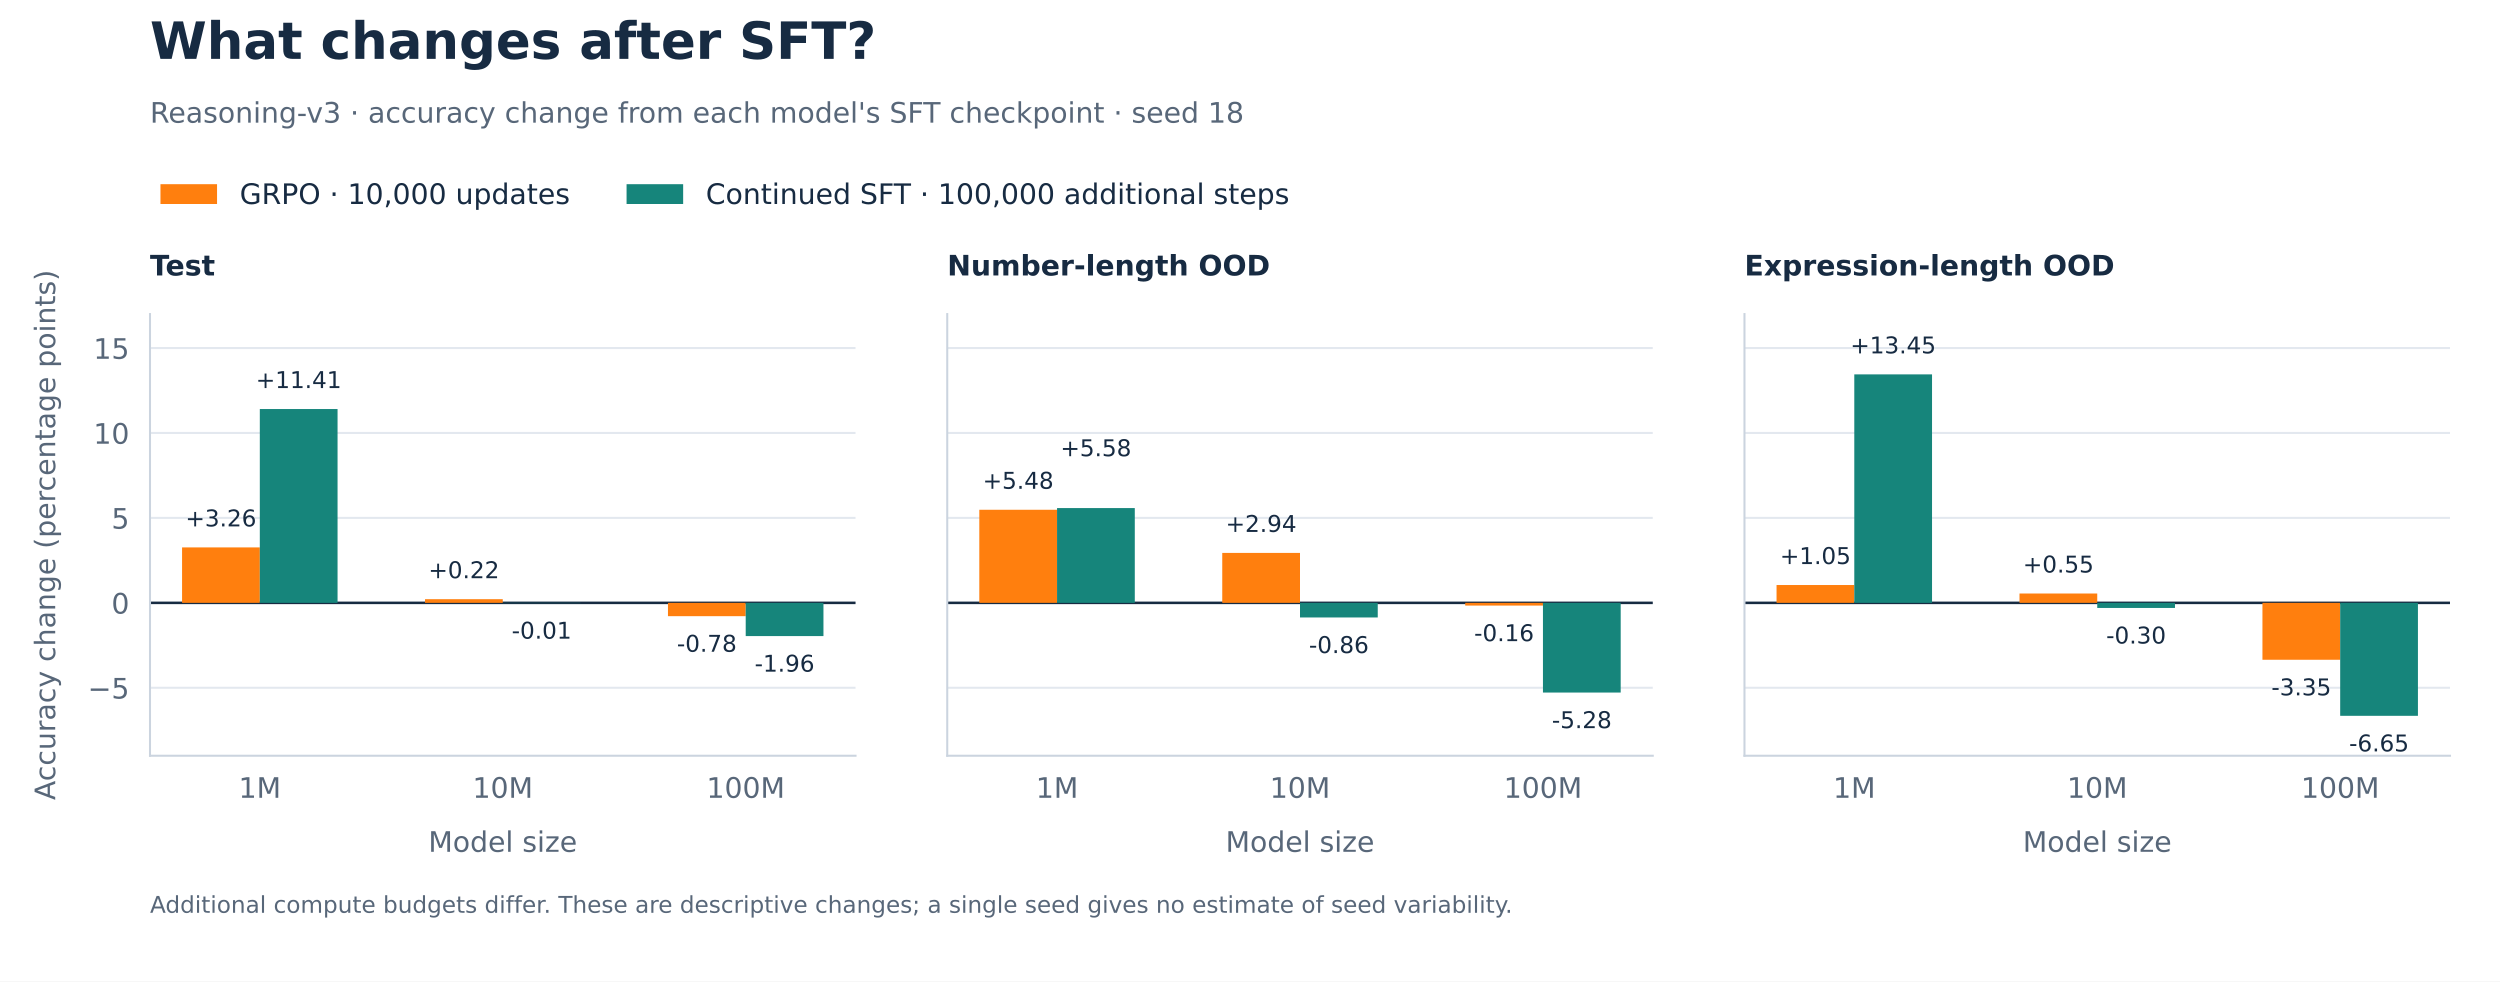
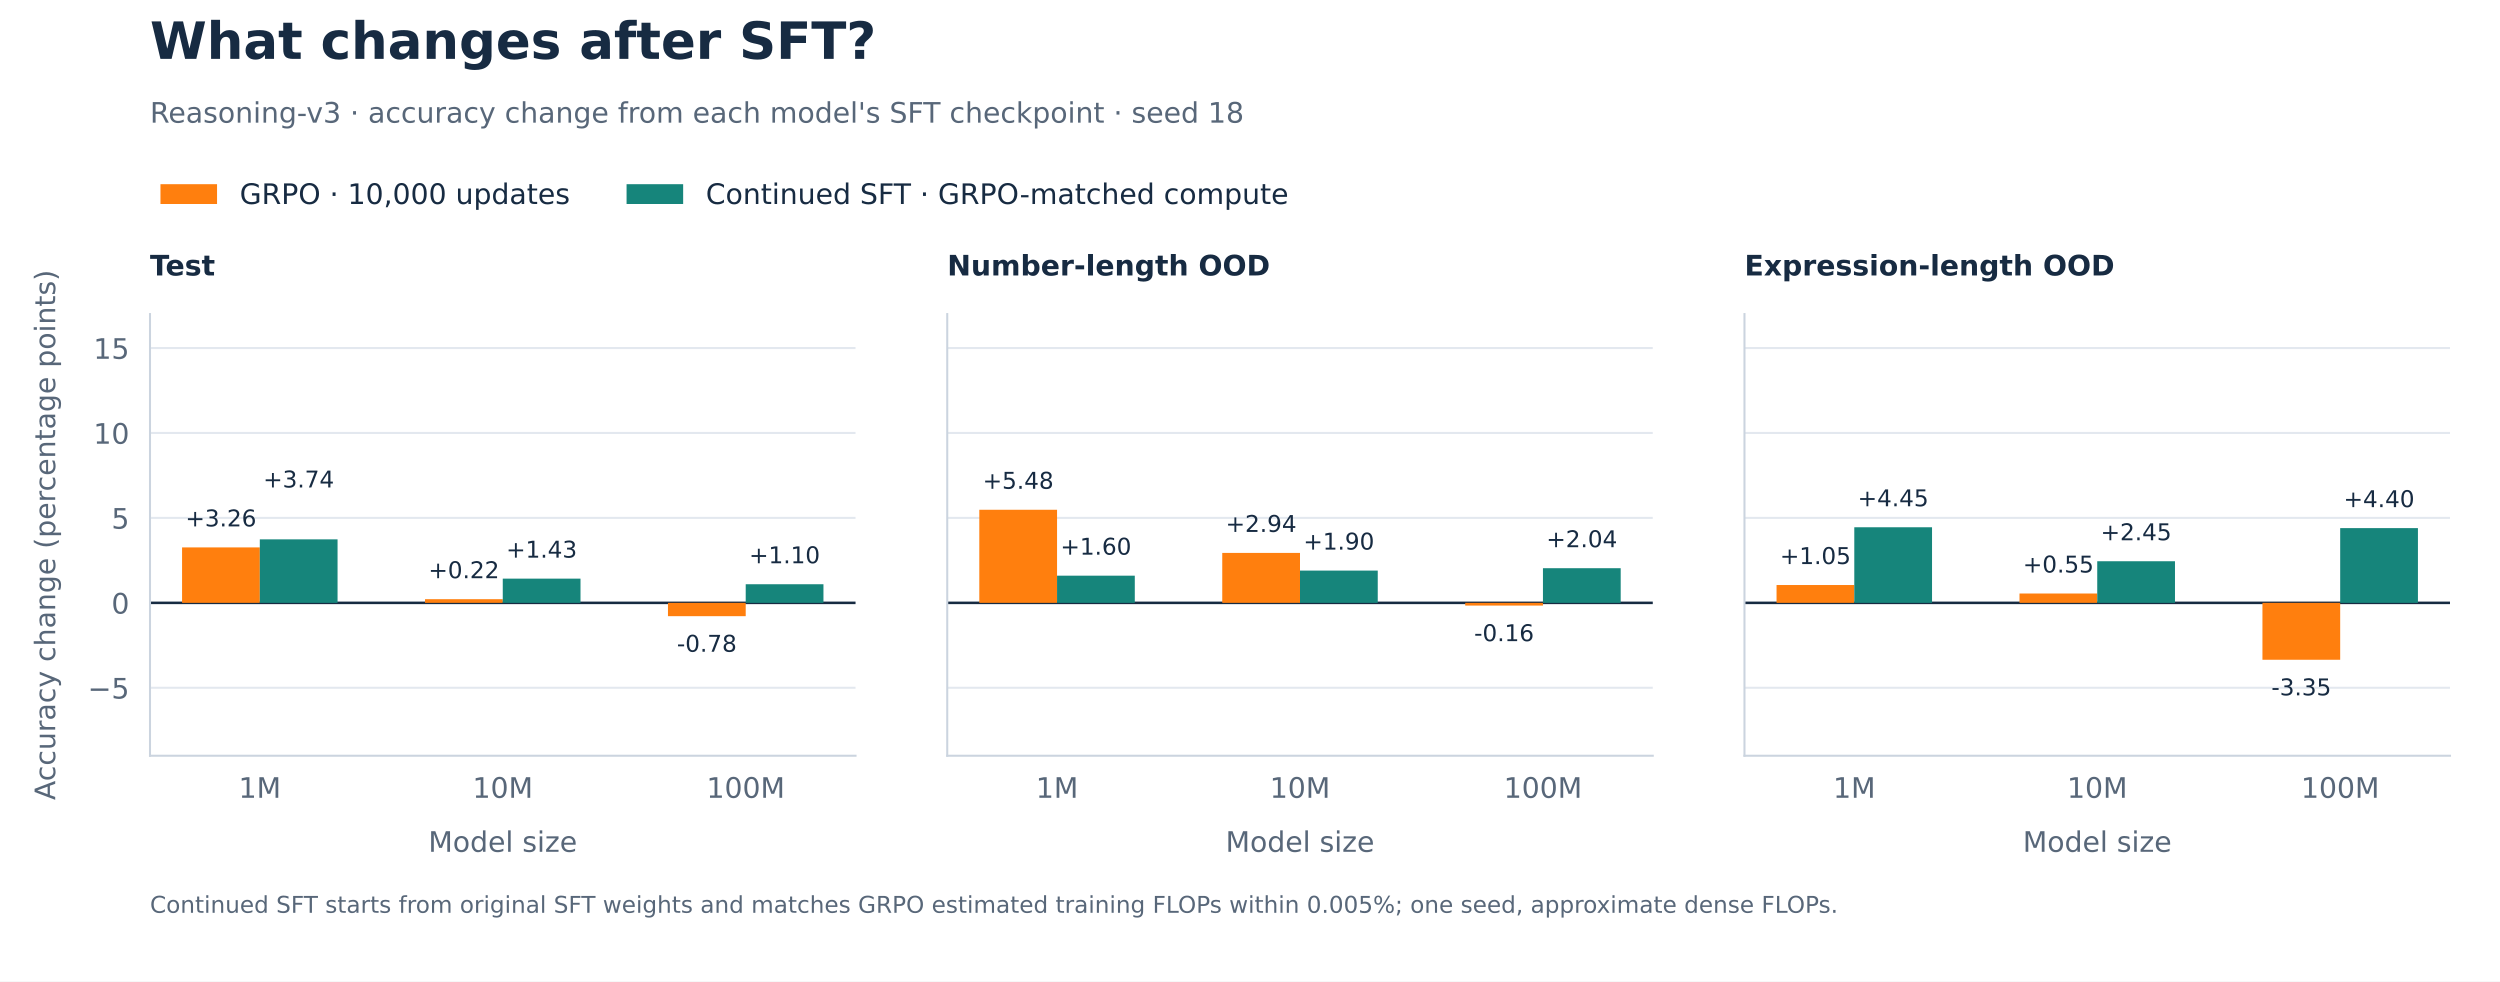
<svg xmlns="http://www.w3.org/2000/svg" width="972pt" height="381.6pt" viewBox="0 0 972 381.6" version="1.1">
  <defs>
    <style type="text/css">*{stroke-linejoin: round; stroke-linecap: butt}</style>
  </defs>
  <g id="figure_1">
    <g id="patch_1">
      <path d="M 0 381.6 L 972 381.6 L 972 0 L 0 0 z " style="fill: #ffffff" />
    </g>
    <g id="axes_1">
      <g id="patch_2">
        <path d="M 58.32 293.832 L 332.627 293.832 L 332.627 122.112 L 58.32 122.112 z " style="fill: #ffffff" />
      </g>
      <g id="matplotlib.axis_1">
        <g id="xtick_1">
          <g id="line2d_1" />
          <g id="text_1">
            <text style="font-size: 11px; font-family: 'DejaVu Sans'; text-anchor: middle; fill: #586779" x="101.015" y="310.189" transform="rotate(-0 101.0151 310.1894)">1M</text>
          </g>
        </g>
        <g id="xtick_2">
          <g id="line2d_2" />
          <g id="text_2">
            <text style="font-size: 11px; font-family: 'DejaVu Sans'; text-anchor: middle; fill: #586779" x="195.473" y="310.189" transform="rotate(-0 195.4734 310.1894)">10M</text>
          </g>
        </g>
        <g id="xtick_3">
          <g id="line2d_3" />
          <g id="text_3">
            <text style="font-size: 11px; font-family: 'DejaVu Sans'; text-anchor: middle; fill: #586779" x="289.932" y="310.189" transform="rotate(-0 289.9316 310.1894)">100M</text>
          </g>
        </g>
        <g id="text_4">
          <text style="font-size: 11px; font-family: 'DejaVu Sans'; text-anchor: middle; fill: #586779" x="195.473" y="331.19" transform="rotate(-0 195.4734 331.1903)">Model size</text>
        </g>
      </g>
      <g id="matplotlib.axis_2">
        <g id="ytick_1">
          <g id="line2d_4">
            <path d="M 58.32 267.414 L 332.627 267.414 " clip-path="url(#pc9d36dc751)" style="fill: none; stroke: #e3e8ef; stroke-width: 0.8; stroke-linecap: square" />
          </g>
          <g id="line2d_5" />
          <g id="text_5">
            <text style="font-size: 11px; font-family: 'DejaVu Sans'; text-anchor: end; fill: #586779" x="50.32" y="271.592" transform="rotate(-0 50.32 271.5922)">−5</text>
          </g>
        </g>
        <g id="ytick_2">
          <g id="line2d_6">
            <path d="M 58.32 234.39 L 332.627 234.39 " clip-path="url(#pc9d36dc751)" style="fill: none; stroke: #e3e8ef; stroke-width: 0.8; stroke-linecap: square" />
          </g>
          <g id="line2d_7" />
          <g id="text_6">
            <text style="font-size: 11px; font-family: 'DejaVu Sans'; text-anchor: end; fill: #586779" x="50.32" y="238.569" transform="rotate(-0 50.32 238.5692)">0</text>
          </g>
        </g>
        <g id="ytick_3">
          <g id="line2d_8">
            <path d="M 58.32 201.367 L 332.627 201.367 " clip-path="url(#pc9d36dc751)" style="fill: none; stroke: #e3e8ef; stroke-width: 0.8; stroke-linecap: square" />
          </g>
          <g id="line2d_9" />
          <g id="text_7">
            <text style="font-size: 11px; font-family: 'DejaVu Sans'; text-anchor: end; fill: #586779" x="50.32" y="205.546" transform="rotate(-0 50.32 205.5461)">5</text>
          </g>
        </g>
        <g id="ytick_4">
          <g id="line2d_10">
            <path d="M 58.32 168.344 L 332.627 168.344 " clip-path="url(#pc9d36dc751)" style="fill: none; stroke: #e3e8ef; stroke-width: 0.8; stroke-linecap: square" />
          </g>
          <g id="line2d_11" />
          <g id="text_8">
            <text style="font-size: 11px; font-family: 'DejaVu Sans'; text-anchor: end; fill: #586779" x="50.32" y="172.523" transform="rotate(-0 50.32 172.523)">10</text>
          </g>
        </g>
        <g id="ytick_5">
          <g id="line2d_12">
            <path d="M 58.32 135.321 L 332.627 135.321 " clip-path="url(#pc9d36dc751)" style="fill: none; stroke: #e3e8ef; stroke-width: 0.8; stroke-linecap: square" />
          </g>
          <g id="line2d_13" />
          <g id="text_9">
            <text style="font-size: 11px; font-family: 'DejaVu Sans'; text-anchor: end; fill: #586779" x="50.32" y="139.5" transform="rotate(-0 50.32 139.4999)">15</text>
          </g>
        </g>
        <g id="text_10">
          <text style="font-size: 11px; font-family: 'DejaVu Sans'; text-anchor: middle; fill: #586779" x="21.461" y="207.972" transform="rotate(-90 21.46102 207.972)">Accuracy change (percentage points)</text>
        </g>
      </g>
      <g id="line2d_14">
        <path d="M 58.32 234.39 L 332.627 234.39 " clip-path="url(#pc9d36dc751)" style="fill: none; stroke: #172b42; stroke-linecap: square" />
      </g>
      <g id="patch_3">
        <path d="M 58.32 293.832 L 58.32 122.112 " style="fill: none; stroke: #cbd4df; stroke-width: 0.8; stroke-linejoin: miter; stroke-linecap: square" />
      </g>
      <g id="patch_4">
        <path d="M 58.32 293.832 L 332.627 293.832 " style="fill: none; stroke: #cbd4df; stroke-width: 0.8; stroke-linejoin: miter; stroke-linecap: square" />
      </g>
      <g id="patch_5">
        <path d="M 70.788 234.39 L 101.015 234.39 L 101.015 212.833 L 70.788 212.833 z " clip-path="url(#pc9d36dc751)" style="fill: #ff7f0e" />
      </g>
      <g id="patch_6">
        <path d="M 165.247 234.39 L 195.473 234.39 L 195.473 232.964 L 165.247 232.964 z " clip-path="url(#pc9d36dc751)" style="fill: #ff7f0e" />
      </g>
      <g id="patch_7">
        <path d="M 259.705 234.39 L 289.932 234.39 L 289.932 239.568 L 259.705 239.568 z " clip-path="url(#pc9d36dc751)" style="fill: #ff7f0e" />
      </g>
      <g id="text_11">
        <text style="font-size: 9px; font-family: 'DejaVu Sans'; text-anchor: middle; fill: #172b42" x="85.902" y="204.671" transform="rotate(-0 85.90181 204.6709)">+3.26</text>
      </g>
      <g id="text_12">
        <text style="font-size: 9px; font-family: 'DejaVu Sans'; text-anchor: middle; fill: #172b42" x="180.36" y="224.802" transform="rotate(-0 180.3601 224.8018)">+0.22</text>
      </g>
      <g id="text_13">
        <text style="font-size: 9px; font-family: 'DejaVu Sans'; text-anchor: middle; fill: #172b42" x="274.818" y="253.406" transform="rotate(-0 274.8183 253.4064)">-0.78</text>
      </g>
      <g id="patch_8">
-         <path d="M 101.015 234.39 L 131.242 234.39 L 131.242 159.032 L 101.015 159.032 z " clip-path="url(#pc9d36dc751)" style="fill: #16857b" />
+         <path d="M 101.015 234.39 L 131.242 234.39 L 131.242 209.702 L 101.015 209.702 z " clip-path="url(#pc9d36dc751)" style="fill: #16857b" />
      </g>
      <g id="patch_9">
-         <path d="M 195.473 234.39 L 225.7 234.39 L 225.7 234.483 L 195.473 234.483 z " clip-path="url(#pc9d36dc751)" style="fill: #16857b" />
+         <path d="M 195.473 234.39 L 225.7 234.39 L 225.7 224.972 L 195.473 224.972 z " clip-path="url(#pc9d36dc751)" style="fill: #16857b" />
      </g>
      <g id="patch_10">
-         <path d="M 289.932 234.39 L 320.158 234.39 L 320.158 247.309 L 289.932 247.309 z " clip-path="url(#pc9d36dc751)" style="fill: #16857b" />
+         <path d="M 289.932 234.39 L 320.158 234.39 L 320.158 227.152 L 289.932 227.152 z " clip-path="url(#pc9d36dc751)" style="fill: #16857b" />
      </g>
      <g id="text_14">
-         <text style="font-size: 9px; font-family: 'DejaVu Sans'; text-anchor: middle; fill: #172b42" x="116.128" y="150.87" transform="rotate(-0 116.1284 150.8697)">+11.41</text>
+         <text style="font-size: 9px; font-family: 'DejaVu Sans'; text-anchor: middle; fill: #172b42" x="116.128" y="189.54" transform="rotate(-0 116.1284 189.5403)">+3.74</text>
      </g>
      <g id="text_15">
-         <text style="font-size: 9px; font-family: 'DejaVu Sans'; text-anchor: middle; fill: #172b42" x="210.587" y="248.321" transform="rotate(-0 210.5867 248.3208)">-0.01</text>
+         <text style="font-size: 9px; font-family: 'DejaVu Sans'; text-anchor: middle; fill: #172b42" x="210.587" y="216.81" transform="rotate(-0 210.5867 216.8102)">+1.43</text>
      </g>
      <g id="text_16">
-         <text style="font-size: 9px; font-family: 'DejaVu Sans'; text-anchor: middle; fill: #172b42" x="305.045" y="261.147" transform="rotate(-0 305.0449 261.147)">-1.96</text>
+         <text style="font-size: 9px; font-family: 'DejaVu Sans'; text-anchor: middle; fill: #172b42" x="305.045" y="218.99" transform="rotate(-0 305.0449 218.9897)">+1.10</text>
      </g>
      <g id="text_17">
        <text style="font-weight: 700; font-size: 11px; font-family: 'DejaVu Sans'; text-anchor: start; fill: #172b42" x="58.32" y="107.112" transform="rotate(-0 58.32 107.112)">Test</text>
      </g>
    </g>
    <g id="axes_2">
      <g id="patch_11">
        <path d="M 368.287 293.832 L 642.593 293.832 L 642.593 122.112 L 368.287 122.112 z " style="fill: #ffffff" />
      </g>
      <g id="matplotlib.axis_3">
        <g id="xtick_4">
          <g id="line2d_15" />
          <g id="text_18">
            <text style="font-size: 11px; font-family: 'DejaVu Sans'; text-anchor: middle; fill: #586779" x="410.982" y="310.189" transform="rotate(-0 410.9818 310.1894)">1M</text>
          </g>
        </g>
        <g id="xtick_5">
          <g id="line2d_16" />
          <g id="text_19">
            <text style="font-size: 11px; font-family: 'DejaVu Sans'; text-anchor: middle; fill: #586779" x="505.44" y="310.189" transform="rotate(-0 505.44 310.1894)">10M</text>
          </g>
        </g>
        <g id="xtick_6">
          <g id="line2d_17" />
          <g id="text_20">
            <text style="font-size: 11px; font-family: 'DejaVu Sans'; text-anchor: middle; fill: #586779" x="599.898" y="310.189" transform="rotate(-0 599.8982 310.1894)">100M</text>
          </g>
        </g>
        <g id="text_21">
          <text style="font-size: 11px; font-family: 'DejaVu Sans'; text-anchor: middle; fill: #586779" x="505.44" y="331.19" transform="rotate(-0 505.44 331.1903)">Model size</text>
        </g>
      </g>
      <g id="matplotlib.axis_4">
        <g id="ytick_6">
          <g id="line2d_18">
            <path d="M 368.287 267.414 L 642.593 267.414 " clip-path="url(#pc44a801ff7)" style="fill: none; stroke: #e3e8ef; stroke-width: 0.8; stroke-linecap: square" />
          </g>
          <g id="line2d_19" />
        </g>
        <g id="ytick_7">
          <g id="line2d_20">
            <path d="M 368.287 234.39 L 642.593 234.39 " clip-path="url(#pc44a801ff7)" style="fill: none; stroke: #e3e8ef; stroke-width: 0.8; stroke-linecap: square" />
          </g>
          <g id="line2d_21" />
        </g>
        <g id="ytick_8">
          <g id="line2d_22">
            <path d="M 368.287 201.367 L 642.593 201.367 " clip-path="url(#pc44a801ff7)" style="fill: none; stroke: #e3e8ef; stroke-width: 0.8; stroke-linecap: square" />
          </g>
          <g id="line2d_23" />
        </g>
        <g id="ytick_9">
          <g id="line2d_24">
            <path d="M 368.287 168.344 L 642.593 168.344 " clip-path="url(#pc44a801ff7)" style="fill: none; stroke: #e3e8ef; stroke-width: 0.8; stroke-linecap: square" />
          </g>
          <g id="line2d_25" />
        </g>
        <g id="ytick_10">
          <g id="line2d_26">
            <path d="M 368.287 135.321 L 642.593 135.321 " clip-path="url(#pc44a801ff7)" style="fill: none; stroke: #e3e8ef; stroke-width: 0.8; stroke-linecap: square" />
          </g>
          <g id="line2d_27" />
        </g>
      </g>
      <g id="line2d_28">
        <path d="M 368.287 234.39 L 642.593 234.39 " clip-path="url(#pc44a801ff7)" style="fill: none; stroke: #172b42; stroke-linecap: square" />
      </g>
      <g id="patch_12">
        <path d="M 368.287 293.832 L 368.287 122.112 " style="fill: none; stroke: #cbd4df; stroke-width: 0.8; stroke-linejoin: miter; stroke-linecap: square" />
      </g>
      <g id="patch_13">
        <path d="M 368.287 293.832 L 642.593 293.832 " style="fill: none; stroke: #cbd4df; stroke-width: 0.8; stroke-linejoin: miter; stroke-linecap: square" />
      </g>
      <g id="patch_14">
        <path d="M 380.755 234.39 L 410.982 234.39 L 410.982 198.197 L 380.755 198.197 z " clip-path="url(#pc44a801ff7)" style="fill: #ff7f0e" />
      </g>
      <g id="patch_15">
        <path d="M 475.213 234.39 L 505.44 234.39 L 505.44 214.973 L 475.213 214.973 z " clip-path="url(#pc44a801ff7)" style="fill: #ff7f0e" />
      </g>
      <g id="patch_16">
        <path d="M 569.672 234.39 L 599.898 234.39 L 599.898 235.447 L 569.672 235.447 z " clip-path="url(#pc44a801ff7)" style="fill: #ff7f0e" />
      </g>
      <g id="text_22">
        <text style="font-size: 9px; font-family: 'DejaVu Sans'; text-anchor: middle; fill: #172b42" x="395.868" y="190.035" transform="rotate(-0 395.8684 190.0351)">+5.48</text>
      </g>
      <g id="text_23">
        <text style="font-size: 9px; font-family: 'DejaVu Sans'; text-anchor: middle; fill: #172b42" x="490.327" y="206.811" transform="rotate(-0 490.3267 206.8108)">+2.94</text>
      </g>
      <g id="text_24">
        <text style="font-size: 9px; font-family: 'DejaVu Sans'; text-anchor: middle; fill: #172b42" x="584.785" y="249.285" transform="rotate(-0 584.7849 249.2851)">-0.16</text>
      </g>
      <g id="patch_17">
-         <path d="M 410.982 234.39 L 441.208 234.39 L 441.208 197.537 L 410.982 197.537 z " clip-path="url(#pc44a801ff7)" style="fill: #16857b" />
+         <path d="M 410.982 234.39 L 441.208 234.39 L 441.208 223.823 L 410.982 223.823 z " clip-path="url(#pc44a801ff7)" style="fill: #16857b" />
      </g>
      <g id="patch_18">
-         <path d="M 505.44 234.39 L 535.667 234.39 L 535.667 240.07 L 505.44 240.07 z " clip-path="url(#pc44a801ff7)" style="fill: #16857b" />
+         <path d="M 505.44 234.39 L 535.667 234.39 L 535.667 221.842 L 505.44 221.842 z " clip-path="url(#pc44a801ff7)" style="fill: #16857b" />
      </g>
      <g id="patch_19">
-         <path d="M 599.898 234.39 L 630.125 234.39 L 630.125 269.263 L 599.898 269.263 z " clip-path="url(#pc44a801ff7)" style="fill: #16857b" />
+         <path d="M 599.898 234.39 L 630.125 234.39 L 630.125 220.917 L 599.898 220.917 z " clip-path="url(#pc44a801ff7)" style="fill: #16857b" />
      </g>
      <g id="text_25">
-         <text style="font-size: 9px; font-family: 'DejaVu Sans'; text-anchor: middle; fill: #172b42" x="426.095" y="177.375" transform="rotate(-0 426.0951 177.3746)">+5.58</text>
+         <text style="font-size: 9px; font-family: 'DejaVu Sans'; text-anchor: middle; fill: #172b42" x="426.095" y="215.661" transform="rotate(-0 426.0951 215.661)">+1.60</text>
      </g>
      <g id="text_26">
-         <text style="font-size: 9px; font-family: 'DejaVu Sans'; text-anchor: middle; fill: #172b42" x="520.553" y="253.908" transform="rotate(-0 520.5533 253.9083)">-0.86</text>
+         <text style="font-size: 9px; font-family: 'DejaVu Sans'; text-anchor: middle; fill: #172b42" x="520.553" y="213.68" transform="rotate(-0 520.5533 213.6796)">+1.90</text>
      </g>
      <g id="text_27">
-         <text style="font-size: 9px; font-family: 'DejaVu Sans'; text-anchor: middle; fill: #172b42" x="615.012" y="283.101" transform="rotate(-0 615.0116 283.1007)">-5.28</text>
+         <text style="font-size: 9px; font-family: 'DejaVu Sans'; text-anchor: middle; fill: #172b42" x="615.012" y="212.755" transform="rotate(-0 615.0116 212.7549)">+2.04</text>
      </g>
      <g id="text_28">
        <text style="font-weight: 700; font-size: 11px; font-family: 'DejaVu Sans'; text-anchor: start; fill: #172b42" x="368.287" y="107.112" transform="rotate(-0 368.2866 107.112)">Number-length OOD</text>
      </g>
    </g>
    <g id="axes_3">
      <g id="patch_20">
        <path d="M 678.253 293.832 L 952.56 293.832 L 952.56 122.112 L 678.253 122.112 z " style="fill: #ffffff" />
      </g>
      <g id="matplotlib.axis_5">
        <g id="xtick_7">
          <g id="line2d_29" />
          <g id="text_29">
            <text style="font-size: 11px; font-family: 'DejaVu Sans'; text-anchor: middle; fill: #586779" x="720.948" y="310.189" transform="rotate(-0 720.9484 310.1894)">1M</text>
          </g>
        </g>
        <g id="xtick_8">
          <g id="line2d_30" />
          <g id="text_30">
            <text style="font-size: 11px; font-family: 'DejaVu Sans'; text-anchor: middle; fill: #586779" x="815.407" y="310.189" transform="rotate(-0 815.4066 310.1894)">10M</text>
          </g>
        </g>
        <g id="xtick_9">
          <g id="line2d_31" />
          <g id="text_31">
            <text style="font-size: 11px; font-family: 'DejaVu Sans'; text-anchor: middle; fill: #586779" x="909.865" y="310.189" transform="rotate(-0 909.8649 310.1894)">100M</text>
          </g>
        </g>
        <g id="text_32">
          <text style="font-size: 11px; font-family: 'DejaVu Sans'; text-anchor: middle; fill: #586779" x="815.407" y="331.19" transform="rotate(-0 815.4066 331.1903)">Model size</text>
        </g>
      </g>
      <g id="matplotlib.axis_6">
        <g id="ytick_11">
          <g id="line2d_32">
            <path d="M 678.253 267.414 L 952.56 267.414 " clip-path="url(#p322cf291ca)" style="fill: none; stroke: #e3e8ef; stroke-width: 0.8; stroke-linecap: square" />
          </g>
          <g id="line2d_33" />
        </g>
        <g id="ytick_12">
          <g id="line2d_34">
            <path d="M 678.253 234.39 L 952.56 234.39 " clip-path="url(#p322cf291ca)" style="fill: none; stroke: #e3e8ef; stroke-width: 0.8; stroke-linecap: square" />
          </g>
          <g id="line2d_35" />
        </g>
        <g id="ytick_13">
          <g id="line2d_36">
            <path d="M 678.253 201.367 L 952.56 201.367 " clip-path="url(#p322cf291ca)" style="fill: none; stroke: #e3e8ef; stroke-width: 0.8; stroke-linecap: square" />
          </g>
          <g id="line2d_37" />
        </g>
        <g id="ytick_14">
          <g id="line2d_38">
            <path d="M 678.253 168.344 L 952.56 168.344 " clip-path="url(#p322cf291ca)" style="fill: none; stroke: #e3e8ef; stroke-width: 0.8; stroke-linecap: square" />
          </g>
          <g id="line2d_39" />
        </g>
        <g id="ytick_15">
          <g id="line2d_40">
            <path d="M 678.253 135.321 L 952.56 135.321 " clip-path="url(#p322cf291ca)" style="fill: none; stroke: #e3e8ef; stroke-width: 0.8; stroke-linecap: square" />
          </g>
          <g id="line2d_41" />
        </g>
      </g>
      <g id="line2d_42">
        <path d="M 678.253 234.39 L 952.56 234.39 " clip-path="url(#p322cf291ca)" style="fill: none; stroke: #172b42; stroke-linecap: square" />
      </g>
      <g id="patch_21">
        <path d="M 678.253 293.832 L 678.253 122.112 " style="fill: none; stroke: #cbd4df; stroke-width: 0.8; stroke-linejoin: miter; stroke-linecap: square" />
      </g>
      <g id="patch_22">
        <path d="M 678.253 293.832 L 952.56 293.832 " style="fill: none; stroke: #cbd4df; stroke-width: 0.8; stroke-linejoin: miter; stroke-linecap: square" />
      </g>
      <g id="patch_23">
        <path d="M 690.722 234.39 L 720.948 234.39 L 720.948 227.456 L 690.722 227.456 z " clip-path="url(#p322cf291ca)" style="fill: #ff7f0e" />
      </g>
      <g id="patch_24">
        <path d="M 785.18 234.39 L 815.407 234.39 L 815.407 230.758 L 785.18 230.758 z " clip-path="url(#p322cf291ca)" style="fill: #ff7f0e" />
      </g>
      <g id="patch_25">
        <path d="M 879.638 234.39 L 909.865 234.39 L 909.865 256.516 L 879.638 256.516 z " clip-path="url(#p322cf291ca)" style="fill: #ff7f0e" />
      </g>
      <g id="text_33">
        <text style="font-size: 9px; font-family: 'DejaVu Sans'; text-anchor: middle; fill: #172b42" x="705.835" y="219.294" transform="rotate(-0 705.8351 219.2935)">+1.05</text>
      </g>
      <g id="text_34">
        <text style="font-size: 9px; font-family: 'DejaVu Sans'; text-anchor: middle; fill: #172b42" x="800.293" y="222.596" transform="rotate(-0 800.2933 222.5958)">+0.55</text>
      </g>
      <g id="text_35">
        <text style="font-size: 9px; font-family: 'DejaVu Sans'; text-anchor: middle; fill: #172b42" x="894.752" y="270.354" transform="rotate(-0 894.7516 270.3538)">-3.35</text>
      </g>
      <g id="patch_26">
-         <path d="M 720.948 234.39 L 751.175 234.39 L 751.175 145.558 L 720.948 145.558 z " clip-path="url(#p322cf291ca)" style="fill: #16857b" />
+         <path d="M 720.948 234.39 L 751.175 234.39 L 751.175 205 L 720.948 205 z " clip-path="url(#p322cf291ca)" style="fill: #16857b" />
      </g>
      <g id="patch_27">
-         <path d="M 815.407 234.39 L 845.633 234.39 L 845.633 236.372 L 815.407 236.372 z " clip-path="url(#p322cf291ca)" style="fill: #16857b" />
+         <path d="M 815.407 234.39 L 845.633 234.39 L 845.633 218.209 L 815.407 218.209 z " clip-path="url(#p322cf291ca)" style="fill: #16857b" />
      </g>
      <g id="patch_28">
-         <path d="M 909.865 234.39 L 940.092 234.39 L 940.092 278.311 L 909.865 278.311 z " clip-path="url(#p322cf291ca)" style="fill: #16857b" />
+         <path d="M 909.865 234.39 L 940.092 234.39 L 940.092 205.33 L 909.865 205.33 z " clip-path="url(#p322cf291ca)" style="fill: #16857b" />
      </g>
      <g id="text_36">
-         <text style="font-size: 9px; font-family: 'DejaVu Sans'; text-anchor: middle; fill: #172b42" x="736.062" y="137.396" transform="rotate(-0 736.0617 137.3963)">+13.45</text>
+         <text style="font-size: 9px; font-family: 'DejaVu Sans'; text-anchor: middle; fill: #172b42" x="736.062" y="196.838" transform="rotate(-0 736.0617 196.8378)">+4.45</text>
      </g>
      <g id="text_37">
-         <text style="font-size: 9px; font-family: 'DejaVu Sans'; text-anchor: middle; fill: #172b42" x="830.52" y="250.21" transform="rotate(-0 830.5199 250.2097)">-0.30</text>
+         <text style="font-size: 9px; font-family: 'DejaVu Sans'; text-anchor: middle; fill: #172b42" x="830.52" y="210.047" transform="rotate(-0 830.5199 210.047)">+2.45</text>
      </g>
      <g id="text_38">
-         <text style="font-size: 9px; font-family: 'DejaVu Sans'; text-anchor: middle; fill: #172b42" x="924.978" y="292.149" transform="rotate(-0 924.9782 292.149)">-6.65</text>
+         <text style="font-size: 9px; font-family: 'DejaVu Sans'; text-anchor: middle; fill: #172b42" x="924.978" y="197.168" transform="rotate(-0 924.9782 197.168)">+4.40</text>
      </g>
      <g id="text_39">
        <text style="font-weight: 700; font-size: 11px; font-family: 'DejaVu Sans'; text-anchor: start; fill: #172b42" x="678.253" y="107.112" transform="rotate(-0 678.2533 107.112)">Expression-length OOD</text>
      </g>
    </g>
    <g id="text_40">
      <text style="font-weight: 700; font-size: 20px; font-family: 'DejaVu Sans'; text-anchor: start; fill: #172b42" x="58.32" y="22.896" transform="rotate(-0 58.32 22.896)">What changes after SFT?</text>
    </g>
    <g id="text_41">
      <text style="font-size: 11px; font-family: 'DejaVu Sans'; text-anchor: start; fill: #586779" x="58.32" y="47.7" transform="rotate(-0 58.32 47.7)">Reasoning-v3  ·  accuracy change from each model's SFT checkpoint  ·  seed 18</text>
    </g>
    <g id="text_42">
-       <text style="font-size: 9px; font-family: 'DejaVu Sans'; text-anchor: start; fill: #586779" x="58.32" y="354.888" transform="rotate(-0 58.32 354.888)">Additional compute budgets differ. These are descriptive changes; a single seed gives no estimate of seed variability.</text>
+       <text style="font-size: 9px; font-family: 'DejaVu Sans'; text-anchor: start; fill: #586779" x="58.32" y="354.888" transform="rotate(-0 58.32 354.888)">Continued SFT starts from original SFT weights and matches GRPO estimated training FLOPs within 0.005%; one seed, approximate dense FLOPs.</text>
    </g>
    <g id="legend_1">
      <g id="patch_29">
        <path d="M 62.388 79.314 L 84.388 79.314 L 84.388 71.614 L 62.388 71.614 z " style="fill: #ff7f0e" />
      </g>
      <g id="text_43">
        <text style="font-size: 11px; font-family: 'DejaVu Sans'; text-anchor: start; fill: #172b42" x="93.188" y="79.314" transform="rotate(-0 93.188 79.31428)">GRPO · 10,000 updates</text>
      </g>
      <g id="patch_30">
        <path d="M 243.61 79.314 L 265.61 79.314 L 265.61 71.614 L 243.61 71.614 z " style="fill: #16857b" />
      </g>
      <g id="text_44">
-         <text style="font-size: 11px; font-family: 'DejaVu Sans'; text-anchor: start; fill: #172b42" x="274.41" y="79.314" transform="rotate(-0 274.4096 79.31428)">Continued SFT · 100,000 additional steps</text>
+         <text style="font-size: 11px; font-family: 'DejaVu Sans'; text-anchor: start; fill: #172b42" x="274.41" y="79.314" transform="rotate(-0 274.4096 79.31428)">Continued SFT · GRPO-matched compute</text>
      </g>
    </g>
  </g>
  <defs>
    <clipPath id="pc9d36dc751">
      <rect x="58.32" y="122.112" width="274.307" height="171.72" />
    </clipPath>
    <clipPath id="pc44a801ff7">
      <rect x="368.287" y="122.112" width="274.307" height="171.72" />
    </clipPath>
    <clipPath id="p322cf291ca">
      <rect x="678.253" y="122.112" width="274.307" height="171.72" />
    </clipPath>
  </defs>
</svg>
